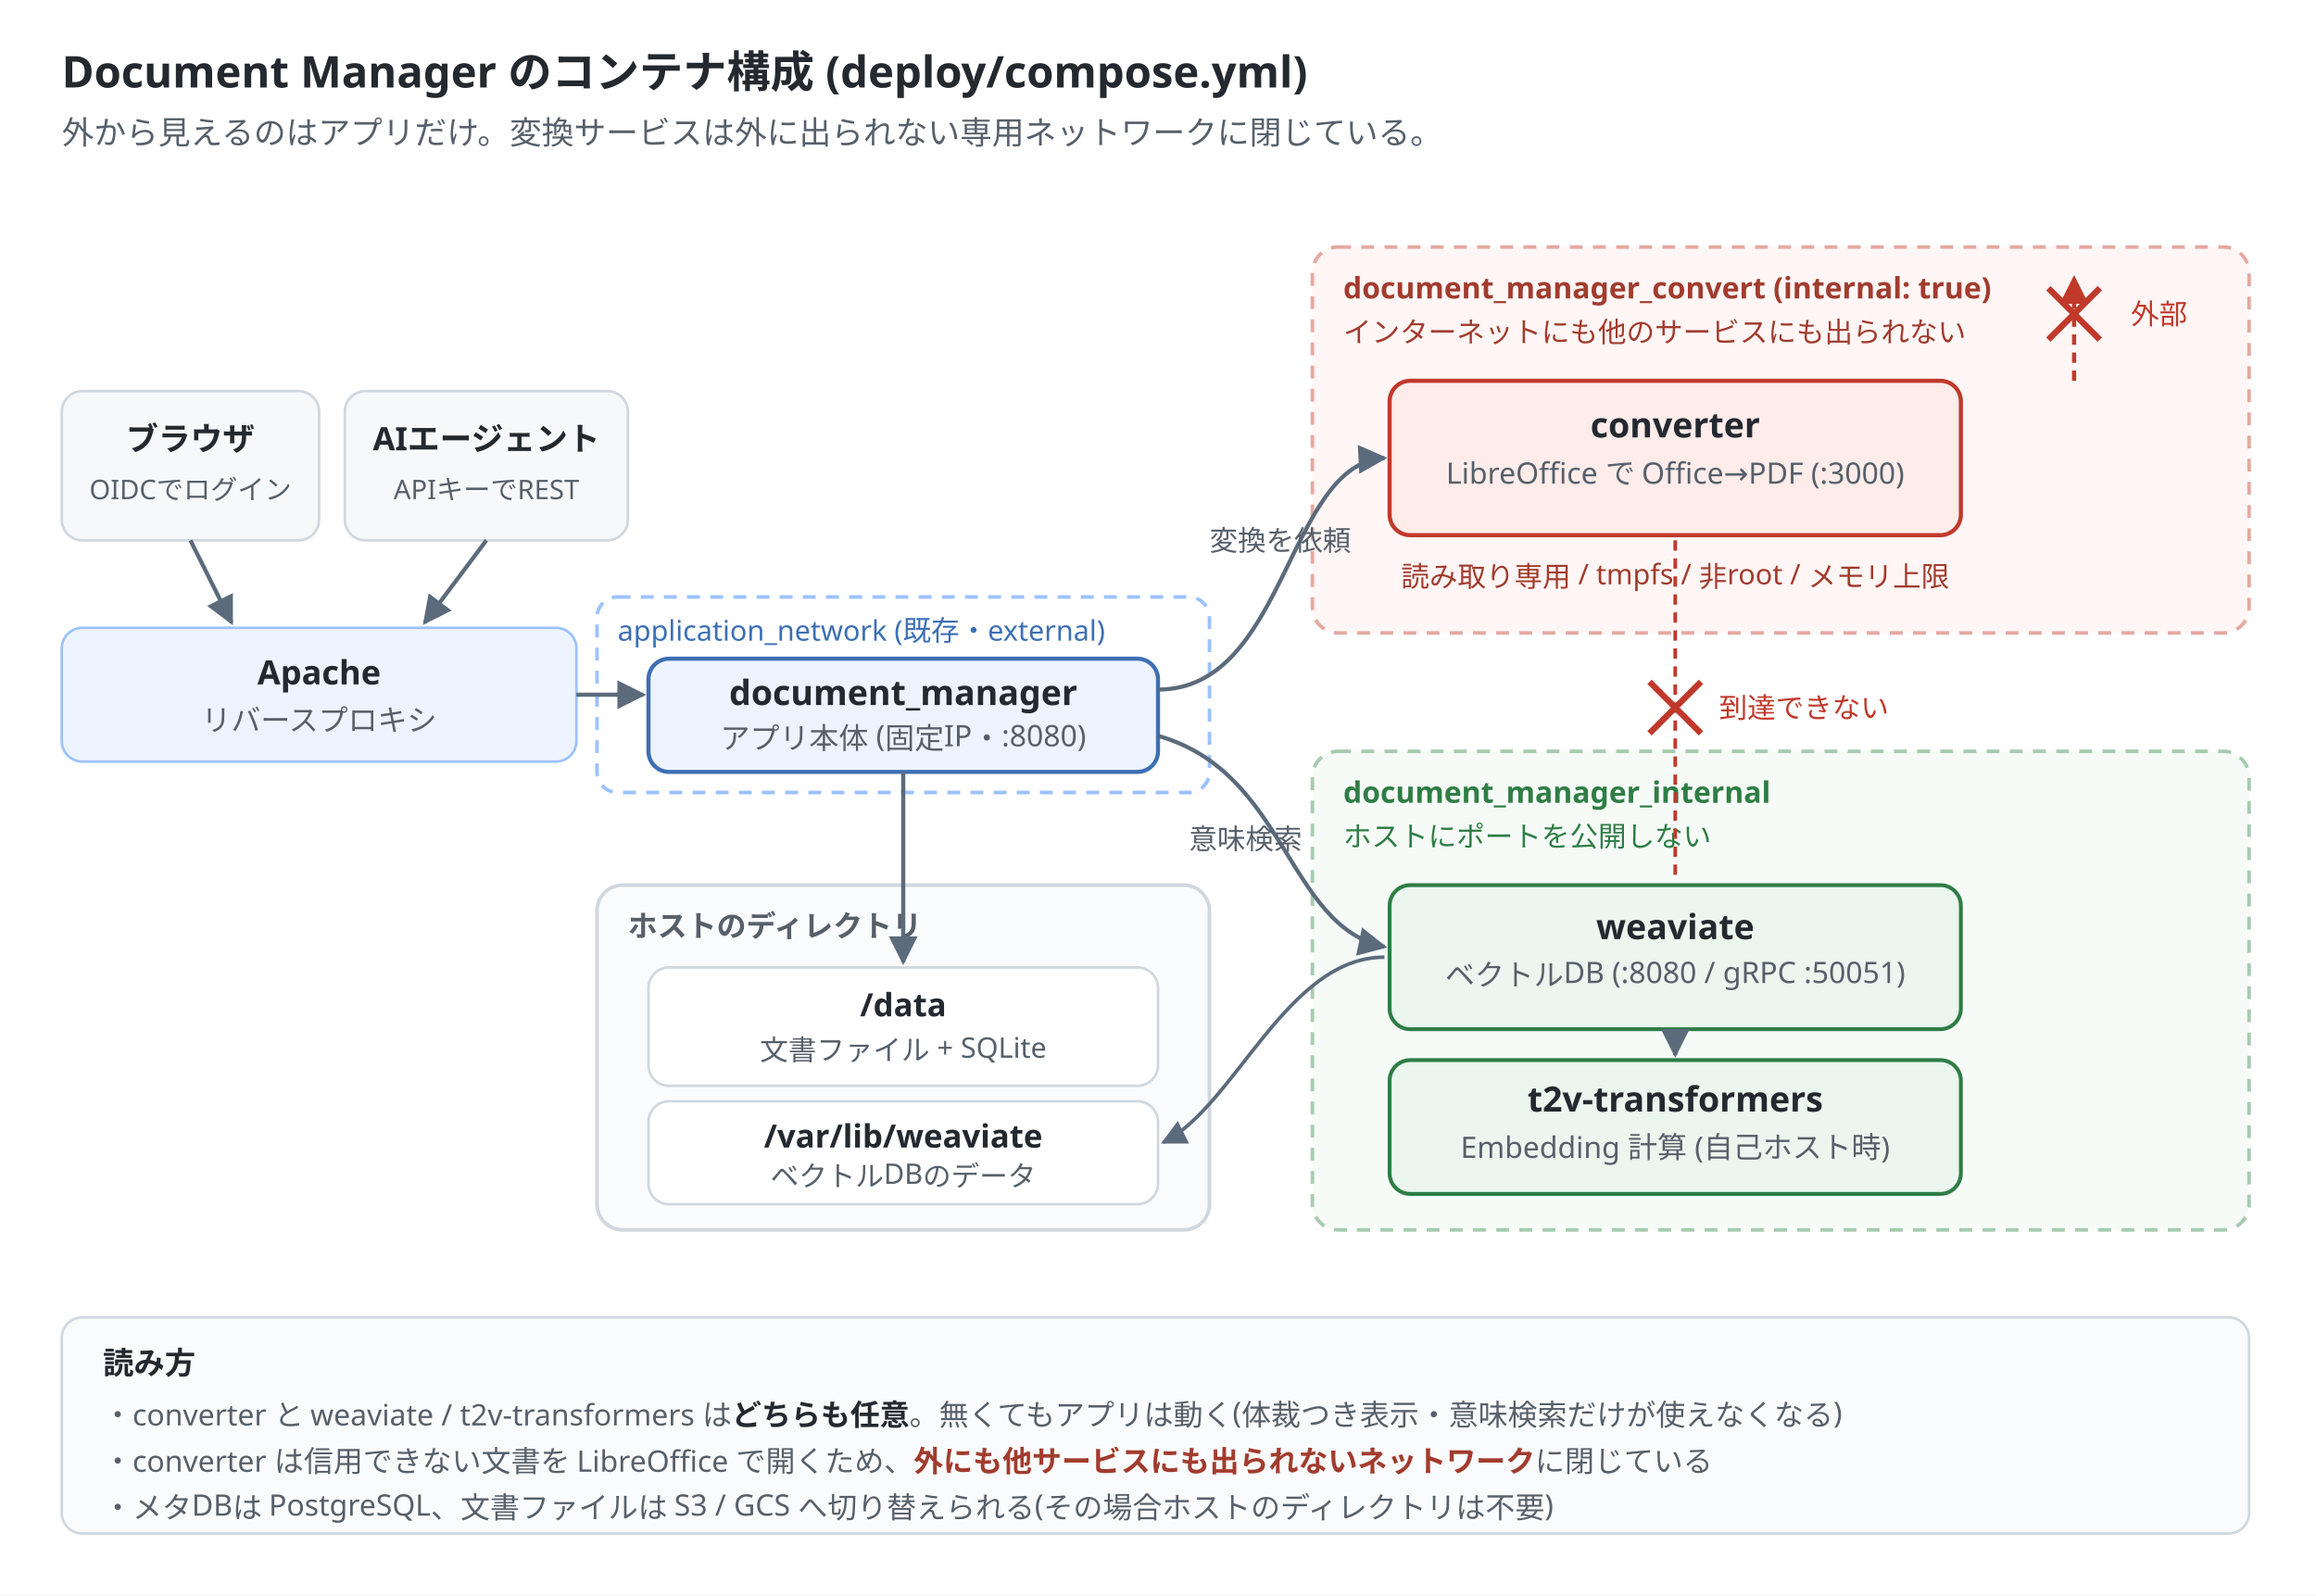
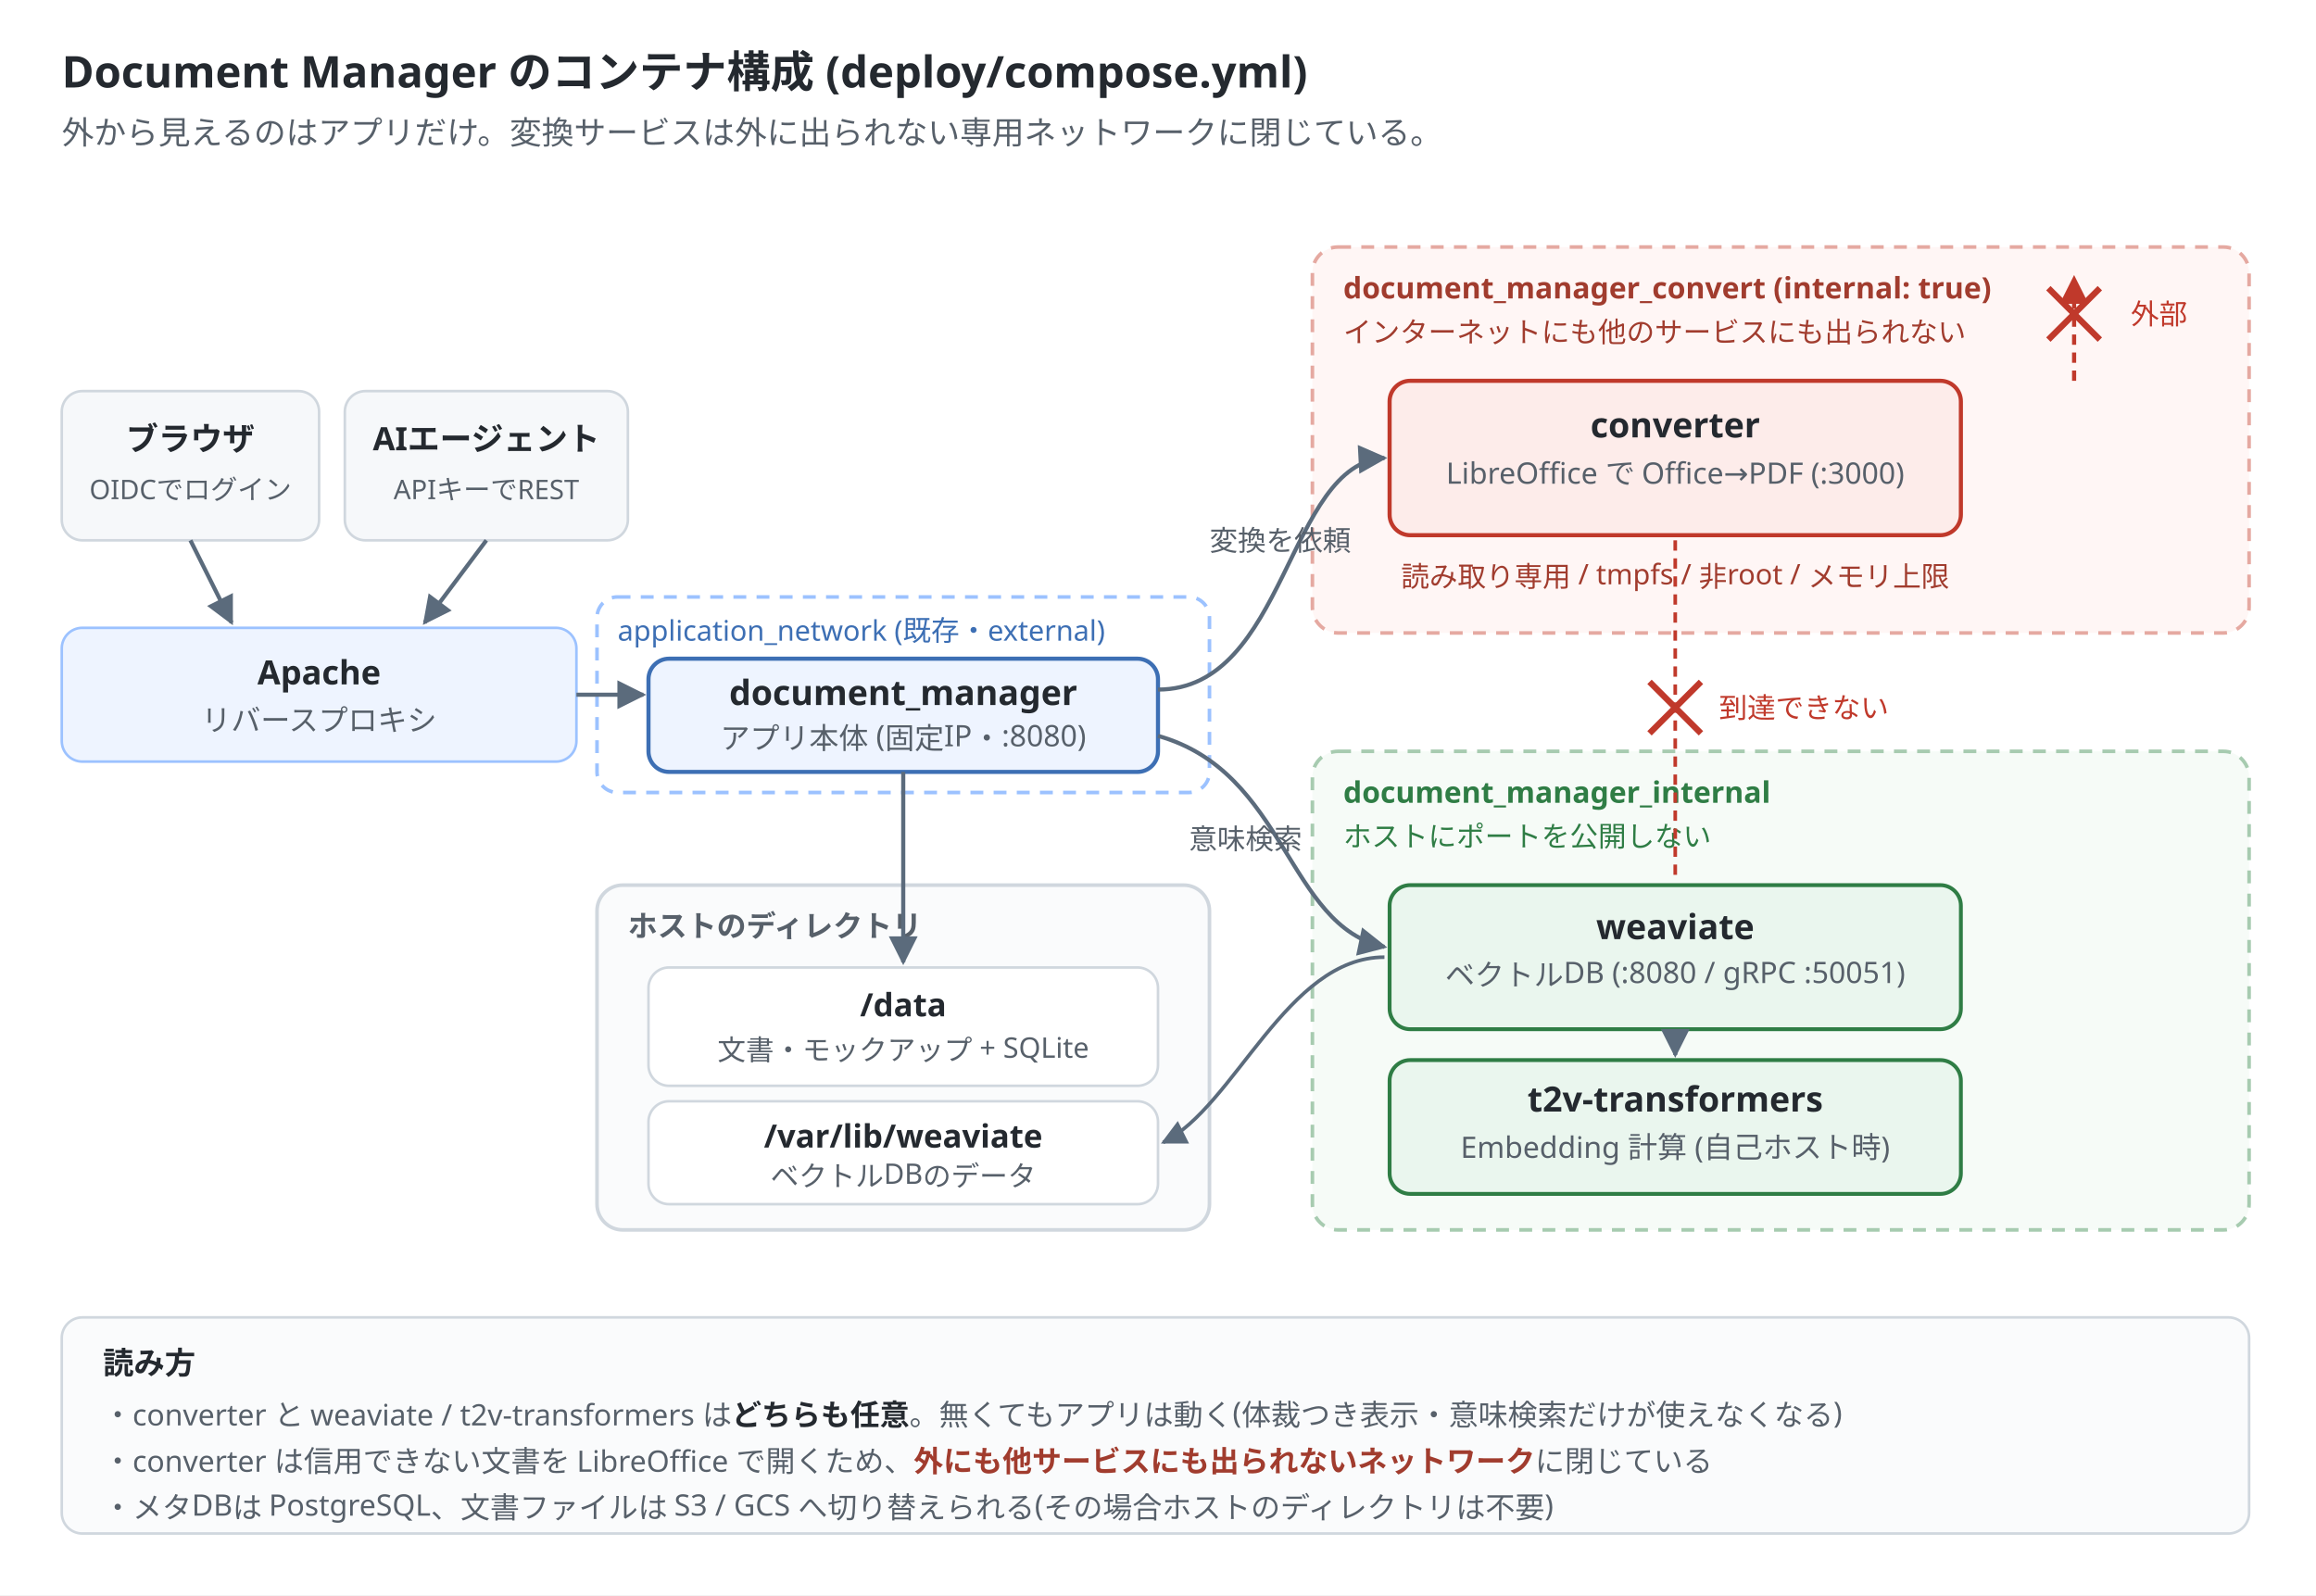
<svg xmlns="http://www.w3.org/2000/svg" viewBox="0 0 900 620" width="900" height="620" font-family="'Segoe UI','Hiragino Kaku Gothic ProN',Meiryo,sans-serif">
  <rect x="0" y="0" width="900" height="620" fill="#ffffff" />
  <defs>
    <marker id="arrow" viewBox="0 0 10 10" refX="9" refY="5" markerWidth="7" markerHeight="7" orient="auto-start-reverse">
      <path d="M 0 0 L 10 5 L 0 10 z" fill="#5b6b7c" />
    </marker>
    <marker id="arrowBlocked" viewBox="0 0 10 10" refX="9" refY="5" markerWidth="7" markerHeight="7" orient="auto-start-reverse">
      <path d="M 0 0 L 10 5 L 0 10 z" fill="#c0392b" />
    </marker>
  </defs>
  <text x="24" y="34" font-size="17" font-weight="600" fill="#24292f">Document Manager のコンテナ構成 (deploy/compose.yml)</text>
  <text x="24" y="56" font-size="12.5" fill="#57606a">外から見えるのはアプリだけ。変換サービスは外に出られない専用ネットワークに閉じている。</text>
  <g>
    <rect x="24" y="152" width="100" height="58" rx="8" fill="#f6f8fa" stroke="#d0d7de" />
    <text x="74" y="175" font-size="12.5" font-weight="600" text-anchor="middle" fill="#24292f">ブラウザ</text>
    <text x="74" y="194" font-size="10.5" text-anchor="middle" fill="#57606a">OIDCでログイン</text>
    <rect x="134" y="152" width="110" height="58" rx="8" fill="#f6f8fa" stroke="#d0d7de" />
    <text x="189" y="175" font-size="12.5" font-weight="600" text-anchor="middle" fill="#24292f">AIエージェント</text>
    <text x="189" y="194" font-size="10.5" text-anchor="middle" fill="#57606a">APIキーでREST</text>
    <rect x="24" y="244" width="200" height="52" rx="8" fill="#eef4ff" stroke="#9cc2ff" />
    <text x="124" y="266" font-size="13" font-weight="600" text-anchor="middle" fill="#24292f">Apache</text>
    <text x="124" y="284" font-size="11.5" text-anchor="middle" fill="#57606a">リバースプロキシ</text>
  </g>
  <path d="M 74 210 L 90 242" stroke="#5b6b7c" stroke-width="1.6" marker-end="url(#arrow)" />
  <path d="M 189 210 L 165 242" stroke="#5b6b7c" stroke-width="1.6" marker-end="url(#arrow)" />
  <rect x="232" y="232" width="238" height="76" rx="8" fill="none" stroke="#9cc2ff" stroke-width="1.4" stroke-dasharray="5 4" />
  <text x="240" y="249" font-size="11" fill="#3d6fb4">application_network (既存・external)</text>
  <rect x="252" y="256" width="198" height="44" rx="8" fill="#eef4ff" stroke="#3d6fb4" stroke-width="1.6" />
  <text x="351" y="274" font-size="13.5" font-weight="600" text-anchor="middle" fill="#24292f">document_manager</text>
  <text x="351" y="291" font-size="11.5" text-anchor="middle" fill="#57606a">アプリ本体 (固定IP・:8080)</text>
  <path d="M 224 270 L 250 270" stroke="#5b6b7c" stroke-width="1.6" marker-end="url(#arrow)" />
  <rect x="510" y="96" width="364" height="150" rx="10" fill="#fff6f5" stroke="#e5a9a1" stroke-width="1.4" stroke-dasharray="5 4" />
  <text x="522" y="116" font-size="11.5" font-weight="600" fill="#a13c2e">document_manager_convert (internal: true)</text>
  <text x="522" y="133" font-size="11" fill="#a13c2e">インターネットにも他のサービスにも出られない</text>
  <rect x="540" y="148" width="222" height="60" rx="8" fill="#fdecea" stroke="#c0392b" stroke-width="1.6" />
  <text x="651" y="170" font-size="13.5" font-weight="600" text-anchor="middle" fill="#24292f">converter</text>
  <text x="651" y="188" font-size="11.5" text-anchor="middle" fill="#57606a">LibreOffice で Office→PDF (:3000)</text>
  <text x="651" y="228" font-size="11" text-anchor="middle" fill="#a13c2e">読み取り専用 / tmpfs / 非root / メモリ上限</text>
  <path d="M 450 268 C 500 268 500 180 538 178" fill="none" stroke="#5b6b7c" stroke-width="1.6" marker-end="url(#arrow)" />
  <text x="470" y="214" font-size="11" fill="#57606a">変換を依頼</text>
  <path d="M 806 148 L 806 108" stroke="#c0392b" stroke-width="1.6" stroke-dasharray="4 3" marker-end="url(#arrowBlocked)" />
  <line x1="796" y1="132" x2="816" y2="112" stroke="#c0392b" stroke-width="2.4" />
  <line x1="796" y1="112" x2="816" y2="132" stroke="#c0392b" stroke-width="2.4" />
  <text x="828" y="126" font-size="11" fill="#c0392b">外部</text>
  <rect x="510" y="292" width="364" height="186" rx="10" fill="#f6fbf7" stroke="#a7cbb0" stroke-width="1.4" stroke-dasharray="5 4" />
  <text x="522" y="312" font-size="11.5" font-weight="600" fill="#2f7d45">document_manager_internal</text>
  <text x="522" y="329" font-size="11" fill="#2f7d45">ホストにポートを公開しない</text>
  <rect x="540" y="344" width="222" height="56" rx="8" fill="#eaf6ee" stroke="#2f7d45" stroke-width="1.5" />
  <text x="651" y="365" font-size="13.5" font-weight="600" text-anchor="middle" fill="#24292f">weaviate</text>
  <text x="651" y="383" font-size="11.5" text-anchor="middle" fill="#57606a">ベクトルDB (:8080 / gRPC :50051)</text>
  <rect x="540" y="412" width="222" height="52" rx="8" fill="#eaf6ee" stroke="#2f7d45" stroke-width="1.5" />
  <text x="651" y="432" font-size="13.5" font-weight="600" text-anchor="middle" fill="#24292f">t2v-transformers</text>
  <text x="651" y="450" font-size="11.5" text-anchor="middle" fill="#57606a">Embedding 計算 (自己ホスト時)</text>
  <path d="M 651 400 L 651 410" stroke="#5b6b7c" stroke-width="1.6" marker-end="url(#arrow)" />
  <path d="M 450 286 C 500 300 500 360 538 368" fill="none" stroke="#5b6b7c" stroke-width="1.6" marker-end="url(#arrow)" />
  <text x="462" y="330" font-size="11" fill="#57606a">意味検索</text>
  <path d="M 651 210 L 651 340" fill="none" stroke="#c0392b" stroke-width="1.4" stroke-dasharray="4 3" />
  <line x1="641" y1="285" x2="661" y2="265" stroke="#c0392b" stroke-width="2.4" />
  <line x1="641" y1="265" x2="661" y2="285" stroke="#c0392b" stroke-width="2.4" />
  <text x="668" y="279" font-size="11" fill="#c0392b">到達できない</text>
  <rect x="232" y="344" width="238" height="134" rx="10" fill="#fafbfc" stroke="#d0d7de" stroke-width="1.4" />
  <text x="244" y="364" font-size="11.5" font-weight="600" fill="#57606a">ホストのディレクトリ</text>
  <rect x="252" y="376" width="198" height="46" rx="8" fill="#ffffff" stroke="#d0d7de" />
  <text x="351" y="395" font-size="12.5" font-weight="600" text-anchor="middle" fill="#24292f">/data</text>
-   <text x="351" y="412" font-size="11" text-anchor="middle" fill="#57606a">文書ファイル + SQLite</text>
+   <text x="351" y="412" font-size="11" text-anchor="middle" fill="#57606a">文書・モックアップ + SQLite</text>
  <rect x="252" y="428" width="198" height="40" rx="8" fill="#ffffff" stroke="#d0d7de" />
  <text x="351" y="446" font-size="12.5" font-weight="600" text-anchor="middle" fill="#24292f">/var/lib/weaviate</text>
  <text x="351" y="461" font-size="11" text-anchor="middle" fill="#57606a">ベクトルDBのデータ</text>
  <path d="M 351 300 L 351 374" stroke="#5b6b7c" stroke-width="1.6" marker-end="url(#arrow)" />
  <path d="M 538 372 C 500 372 480 430 452 444" fill="none" stroke="#5b6b7c" stroke-width="1.4" marker-end="url(#arrow)" />
  <rect x="24" y="512" width="850" height="84" rx="8" fill="#fafbfc" stroke="#d0d7de" />
  <text x="40" y="534" font-size="12" font-weight="600" fill="#24292f">読み方</text>
  <text x="40" y="554" font-size="11.5" fill="#57606a">・converter と weaviate / t2v-transformers は<tspan font-weight="600" fill="#24292f">どちらも任意</tspan>。無くてもアプリは動く(体裁つき表示・意味検索だけが使えなくなる)</text>
  <text x="40" y="572" font-size="11.5" fill="#57606a">・converter は信用できない文書を LibreOffice で開くため、<tspan font-weight="600" fill="#a13c2e">外にも他サービスにも出られないネットワーク</tspan>に閉じている</text>
  <text x="40" y="590" font-size="11.5" fill="#57606a">・メタDBは PostgreSQL、文書ファイルは S3 / GCS へ切り替えられる(その場合ホストのディレクトリは不要)</text>
</svg>
